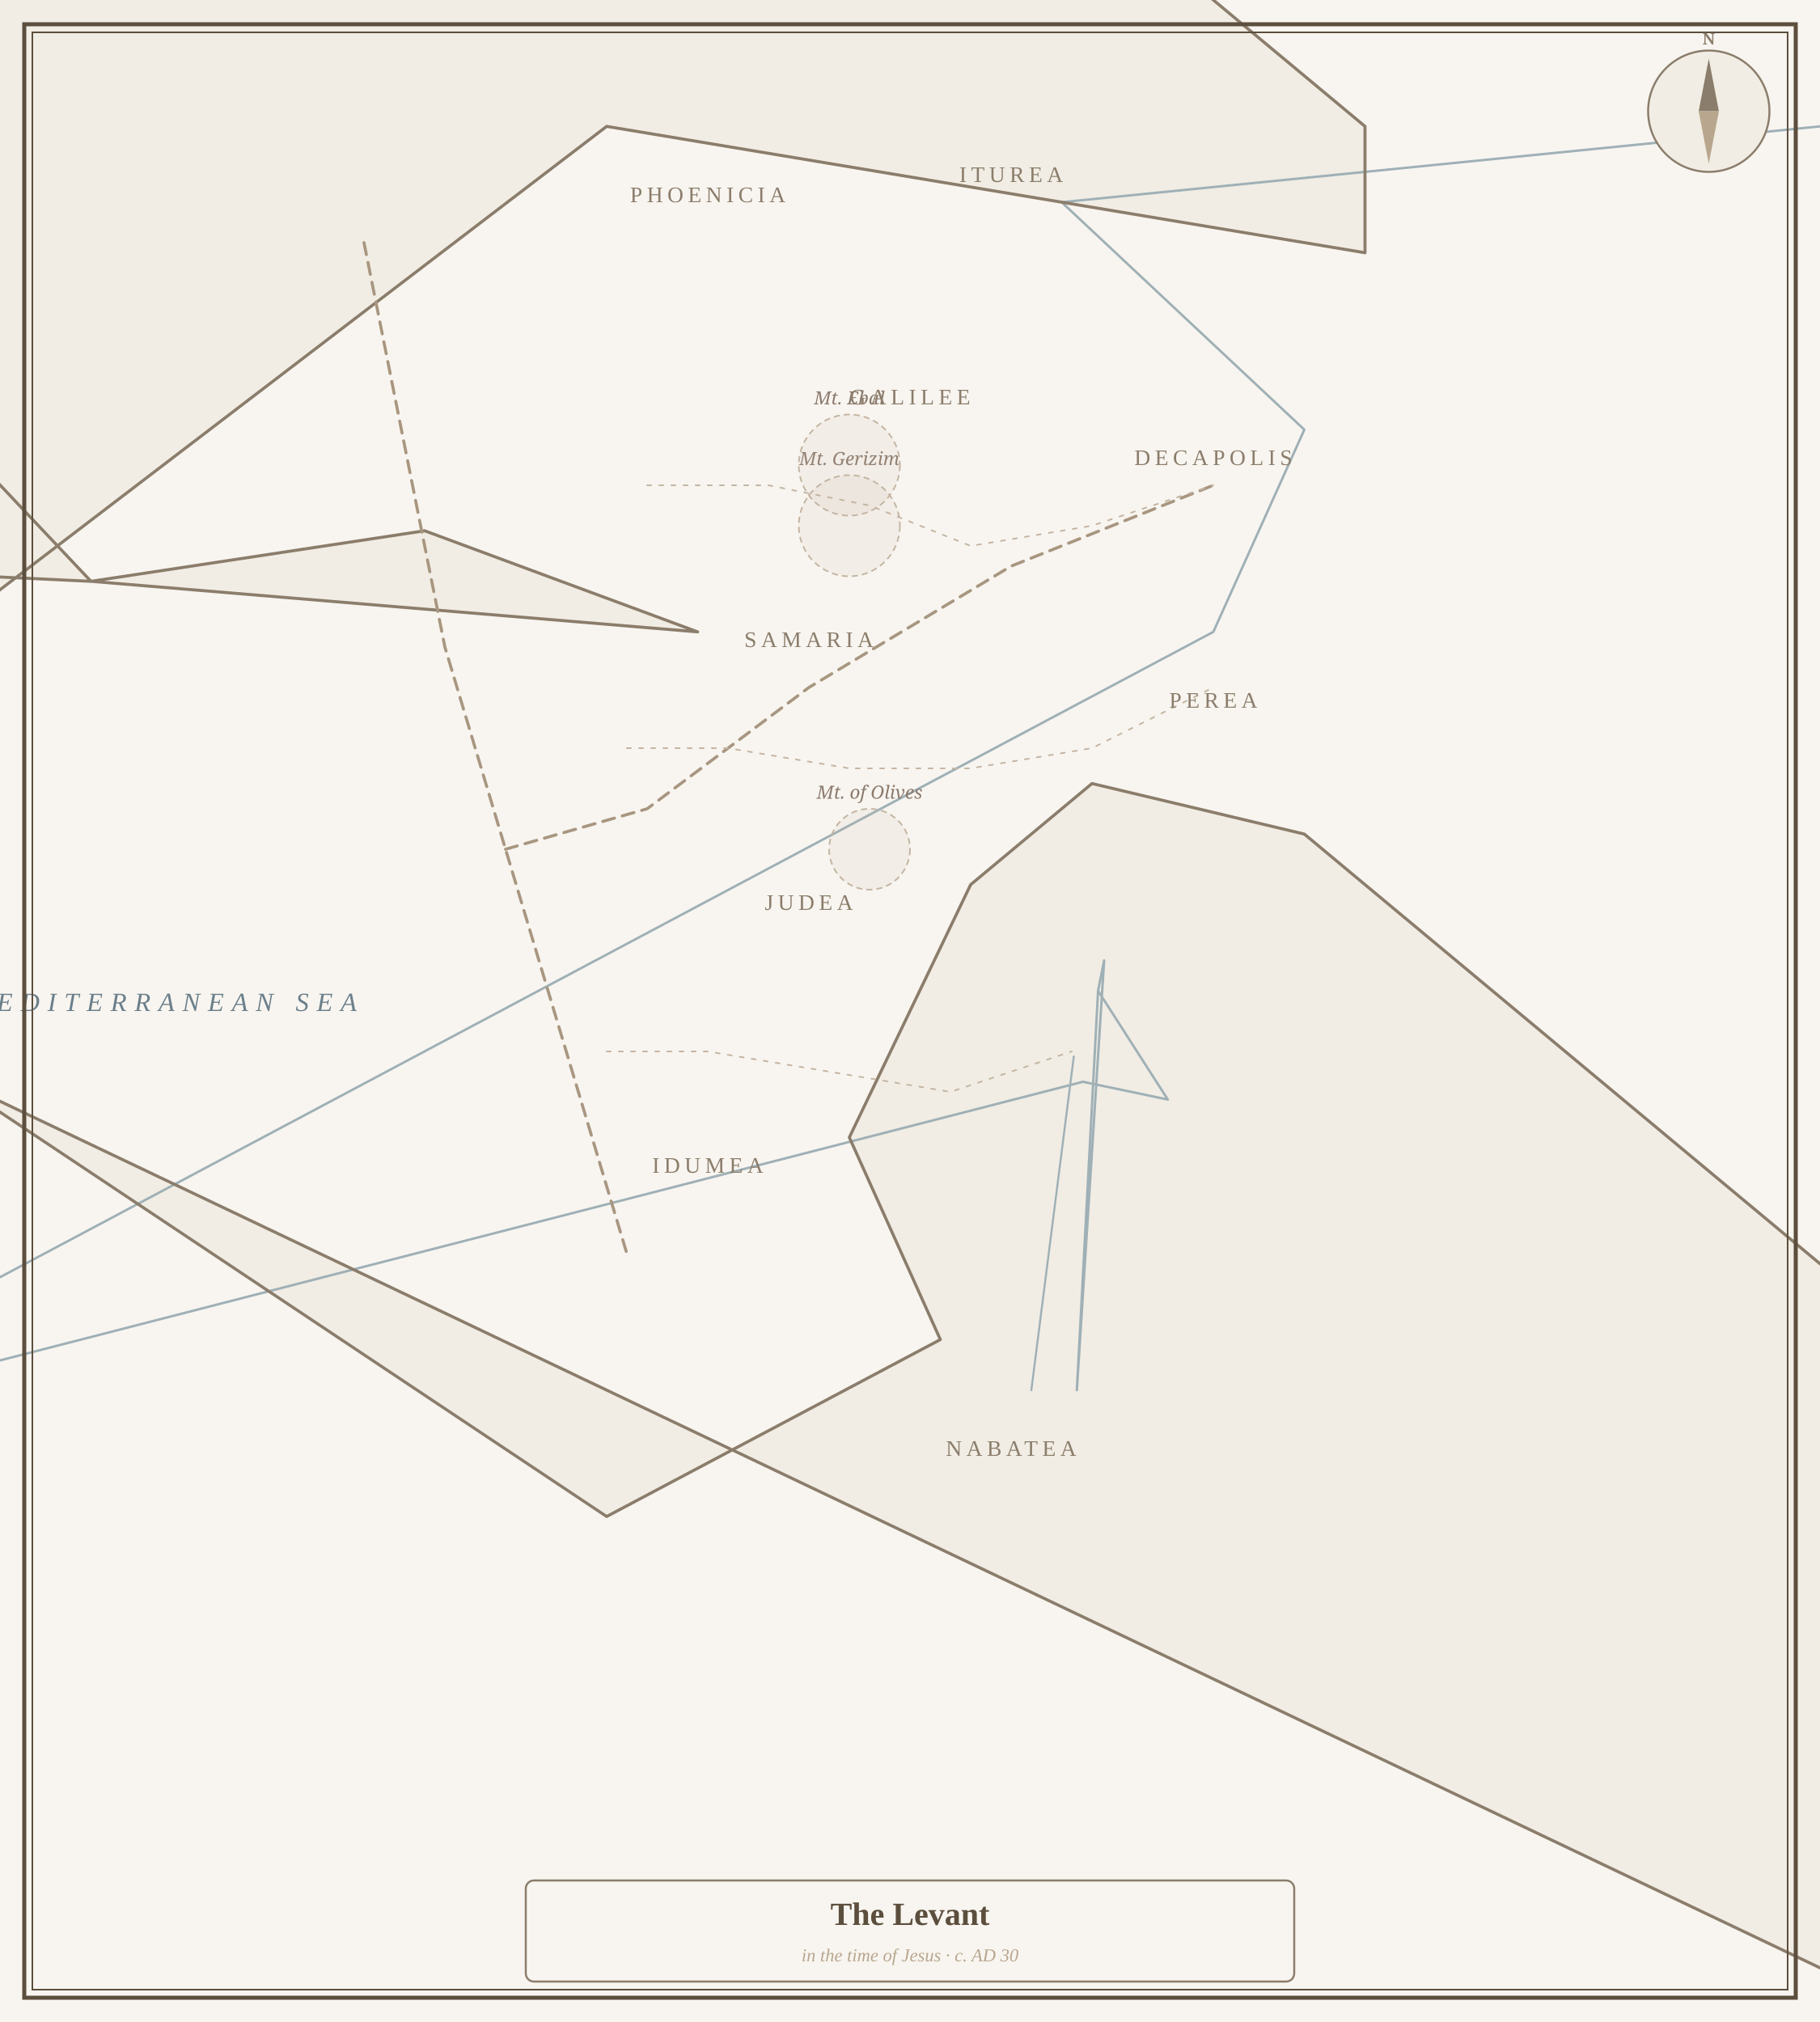
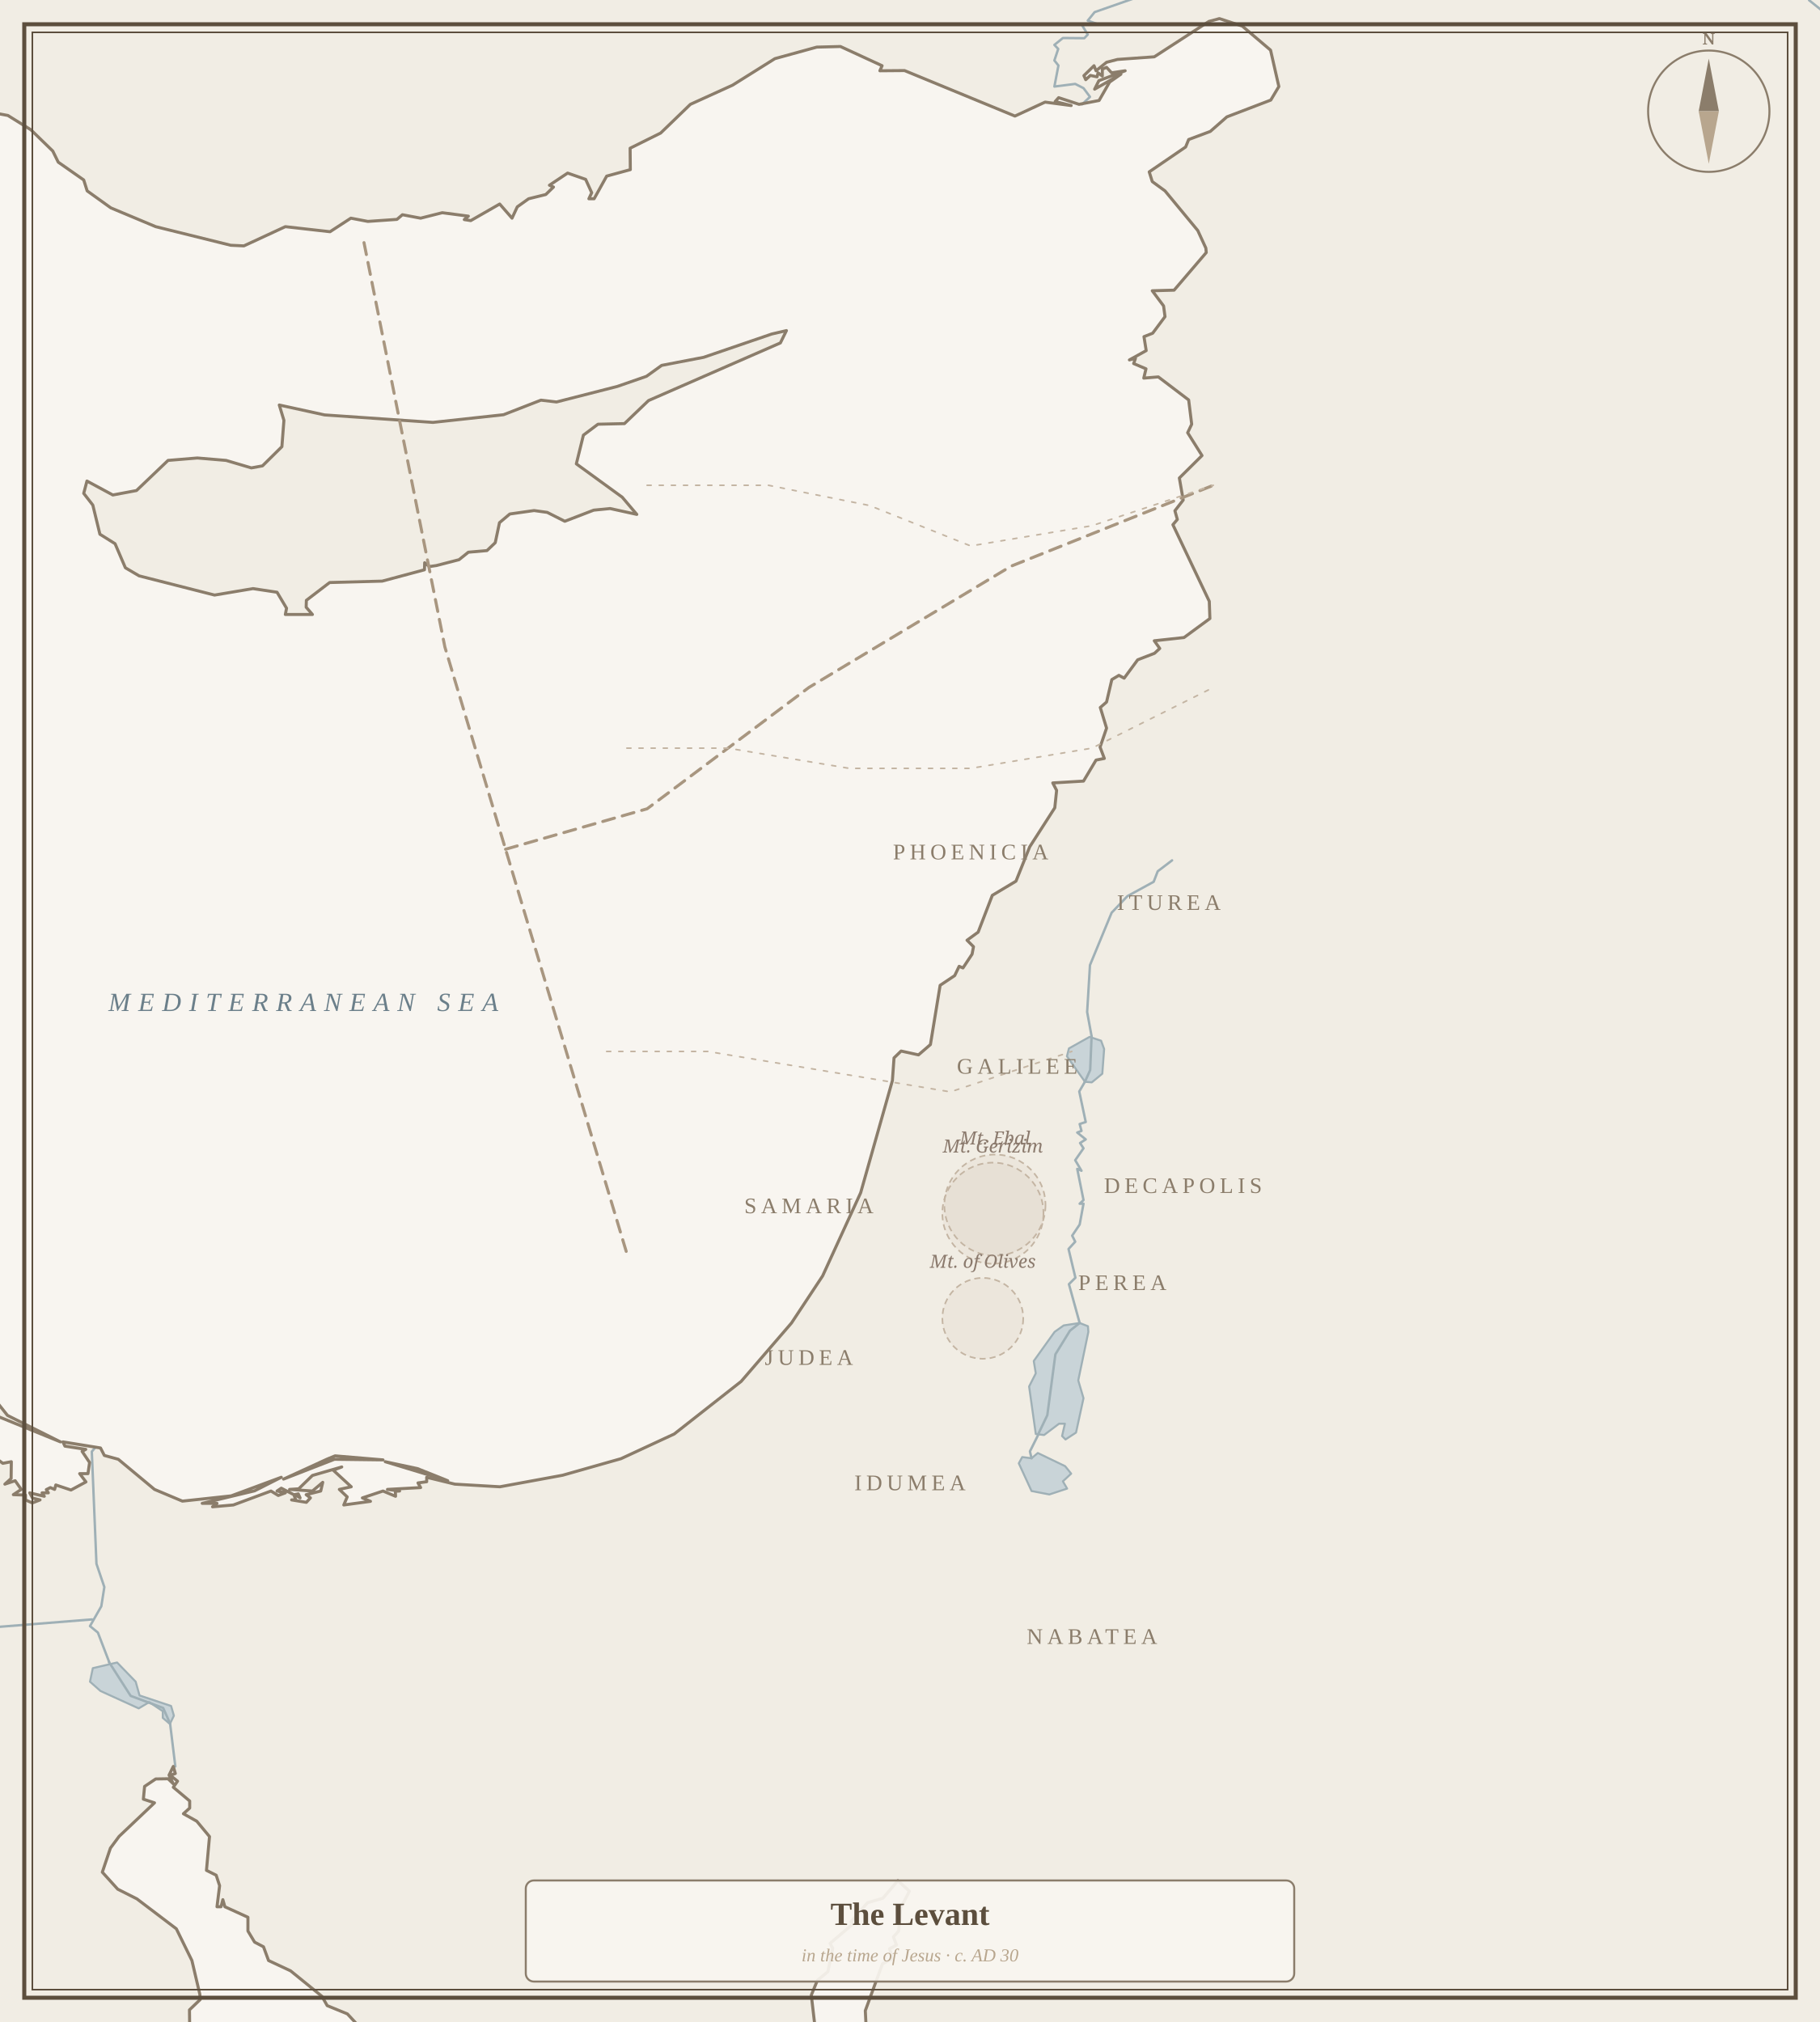
<svg xmlns="http://www.w3.org/2000/svg" viewBox="0 0 900 1000" width="900" height="1000">
  <defs>
    <filter id="parchment-texture">
      <feTurbulence type="fractalNoise" baseFrequency="0.04" numOctaves="3" result="noise" />
      <feColorMatrix type="matrix" values="0 0 0 0 0.95  0 0 0 0 0.93  0 0 0 0 0.89  0 0 0 0.04 0" in="noise" result="tint" />
      <feBlend in="SourceGraphic" in2="tint" mode="multiply" />
    </filter>
  </defs>
  <rect x="0" y="0" width="900" height="1000" fill="#F8F5F0" />
-   <polygon points="-6225,0 -6075,-125 -6000,-625 -5925,-750 -5775,-812.5 -5550,-850 -4650,-787.5 -4350,-687.5 -4200,-775 -3825,-812.5 -3450,-937.5 -3075,-875 -2850,-812.5 -2475,-562.5 -1875,-312.5 -1125,125 -225,500 -75,500 300,750 465,662.5 420,562.5 480,437.5 540,387.5 645,412.5 1875,1437.5   -2850,-812.5 -3000,-937.5 -3150,-937.5 -3300,-900 -3450,-687.5 -2550,0 -2100,-437.5 -2175,-562.5 -2850,-812.5   -1725,-187.5 -900,-562.5 -525,-400 -1350,25 -1725,-187.5   -675,-475 -375,-537.5 -75,-475 225,-312.5 675,62.5 675,125 300,62.5 -600,750 -675,750 -930,500 -870,312.5 -675,125 -600,-125 -600,-250 -750,-437.5 -675,-475   45,287.5 210,262.5 345,312.5 45,287.5   -1275,225 -870,250 -1275,225   -2925,0 -2550,-62.5 -2490,-162.5 -2700,-162.5 -3000,-12.5 -2925,0   -675,-600 525,-600 1275,-500 1500,-562.5 1425,-650 -675,-600   -6150,0 -5250,-750 -5025,-812.5 -4950,-812.5 -3900,62.5 -3825,62.5 -3450,-250 -3675,0 -6150,0   -6225,0 -3600,1125 -3300,1062.5 -3225,937.5 -5250,-750" fill="#F1EDE4" stroke="none" />
-   <polygon points="531,522.5 531,522.5   510,687.5 510,687.5" fill="#C9D4D8" stroke="#9FB0B6" stroke-width="1" stroke-linejoin="round" />
-   <polyline points="543,490 532.5,687.5   546,475 543,490   577.5,543.8 535.5,535   -300,750 -150,750 -105,687.5   600,312.5 645,212.5 525,100   900,62.5 1800,-225   -3000,-687.5 -2955,-587.5" fill="none" stroke="#9FB0B6" stroke-width="1.2" stroke-linecap="round" stroke-linejoin="round" />
-   <polygon points="-6225,0 -6075,-125 -6000,-625 -5925,-750 -5775,-812.5 -5550,-850 -4650,-787.5 -4350,-687.5 -4200,-775 -3825,-812.5 -3450,-937.5 -3075,-875 -2850,-812.5 -2475,-562.5 -1875,-312.5 -1125,125 -225,500 -75,500 300,750 465,662.5 420,562.5 480,437.5 540,387.5 645,412.5 1875,1437.5   -2850,-812.5 -3000,-937.5 -3150,-937.5 -3300,-900 -3450,-687.5 -2550,0 -2100,-437.5 -2175,-562.5 -2850,-812.5   -1725,-187.5 -900,-562.5 -525,-400 -1350,25 -1725,-187.5   -675,-475 -375,-537.5 -75,-475 225,-312.5 675,62.5 675,125 300,62.5 -600,750 -675,750 -930,500 -870,312.5 -675,125 -600,-125 -600,-250 -750,-437.5 -675,-475   45,287.5 210,262.5 345,312.5 45,287.5   -1275,225 -870,250 -1275,225   -2925,0 -2550,-62.5 -2490,-162.5 -2700,-162.5 -3000,-12.5 -2925,0   -675,-600 525,-600 1275,-500 1500,-562.5 1425,-650 -675,-600   -6150,0 -5250,-750 -5025,-812.5 -4950,-812.5 -3900,62.5 -3825,62.5 -3450,-250 -3675,0 -6150,0   -6225,0 -3600,1125 -3300,1062.5 -3225,937.5 -5250,-750" fill="none" stroke="#8B7D6B" stroke-width="1.5" stroke-linejoin="round" />
-   <circle cx="420" cy="260" r="25" fill="rgba(196,181,163,0.12)" stroke="#C4B5A3" stroke-width="0.8" stroke-dasharray="3,2" />
-   <text x="420" y="230" text-anchor="middle" font-family="Georgia, serif" font-style="italic" font-size="9" fill="#8B7A6D">Mt. Gerizim</text>
-   <circle cx="420" cy="230" r="25" fill="rgba(196,181,163,0.12)" stroke="#C4B5A3" stroke-width="0.8" stroke-dasharray="3,2" />
-   <text x="420" y="200" text-anchor="middle" font-family="Georgia, serif" font-style="italic" font-size="9" fill="#8B7A6D">Mt. Ebal</text>
-   <circle cx="430" cy="420" r="20" fill="rgba(196,181,163,0.12)" stroke="#C4B5A3" stroke-width="0.8" stroke-dasharray="3,2" />
-   <text x="430" y="395" text-anchor="middle" font-family="Georgia, serif" font-style="italic" font-size="9" fill="#8B7A6D">Mt. of Olives</text>
+   <polygon points="-45,1050 -45,691.3 -24.3,684.3 -13.1,683.1 -8.3,684.9 3.7,700 29.9,713.1 -0.8,700.6 -4.8,695.4 -1,695.3 -12.3,684.5 -16.6,683.5 -18.2,685.2 -20.2,684.3 -20.2,686 -22.4,685.2 -23.3,687.8 -20.2,687.8 -18.2,696.4 -23.8,691.9 -26.4,694.6 -21.2,694.6 -21.8,697.1 -18.2,698 -25.4,698.9 -23.3,700.6 -25.8,704 -21.2,705.8 -30.4,705.1 -30.6,711.1 -35,714.4 -26.9,715.2 -24.9,718.5 -17.1,722 -14.1,718.5 -14.1,722 -16.1,722.9 -14.1,722.9 -15.1,724.6 -11,723.7 -11,726.6 -2,721.2 1.4,723.7 5.6,722.9 5.5,731.2 2.4,734 7.5,732.3 10.5,736.6 6.6,739.2 12.6,739.4 12.6,741.8 16,743.3 19.8,741.8 16.1,740.9 14.7,738.3 21.9,740 20.8,738.3 23.9,738.3 22.9,736.7 24.9,735.7 27,736.6 27.6,734.4 35.1,736.9 42.5,732.9 39.4,728.8 43.5,728.8 44.3,723.3 40.6,717.8 42.4,716.8 32.1,715.2 31.1,713.1 49.7,716.1 51.6,719.8 58.5,721.7 76.4,736.6 90.2,742.4 114.3,739.8 139.1,730.6 125.9,737.3 100,743.5 107.3,743.5 105.1,745.2 115.4,744.3 134,737.4 137.6,739.6 141.1,738.3 137,737.4 139.1,736 145.3,739.2 146.3,741.8 144.2,741.8 151.5,743 153.5,740.8 151.4,739.2 158.6,737.4 159.6,733.1 154.5,737.4 143.2,736.6 147.7,736.3 154.5,729.7 169,725.5 164.8,727.1 173.7,735.3 167.8,736.6 171.7,740.3 170,744.3 183.2,742.5 179.2,740.8 189.4,737.4 195.6,740 195.5,737.5 197.6,737.4 191.6,736.6 208,735.7 206.7,733.4 211,732.8 211,730.6 224.9,734 247.2,735.3 278.2,729.6 307.1,721.4 333.4,709.2 366.5,683.2 391.4,654.3 406.8,631 425.6,589.9 441.3,534.4 442.1,523.2 445.6,519.8 454.2,521.7 460.1,516.6 464.9,487.3 472.1,482.5 474.3,477.9 476.2,478.7 480.7,471.9 481.4,468.2 478.2,465 483.7,461 490.7,442.8 502.4,435.8 509.2,418.8 521.6,399.5 522.5,390.9 520.6,387.2 535.8,386.3 542,375.9 546.1,375.1 544,369.5 547.2,360.1 544.1,349.9 547.2,347.2 549.8,336.1 553.3,334 555.9,335.4 562.6,326.3 570.9,323.1 573.5,320.7 570.8,316.9 585.5,315.3 598.3,305.9 598,297.4 580,259.5 582.2,256.9 581,252.6 585.1,247.3 583.2,236.4 594.4,225.3 587.3,214 589.3,209.8 587.8,197.8 572.8,186.4 565.6,187 566.7,182.4 560.6,179.8 561.5,177.2 558.5,178 566.8,173.4 565.7,166.5 570,164.8 576.1,156.6 575.4,151.3 569.8,143.8 580.6,143.5 596.5,124.9 596.3,122.7 592.3,114 576.1,94.4 569.8,89.8 568.3,85 586.3,72.7 587.8,69 598.5,65 606.7,57.8 628.4,49.5 632.4,42.8 628.3,24.8 614.3,12.9 603,9.2 597.8,10.6 570.8,28.1 552.6,29.4 547.2,30.8 542,35 541,32.5 536,37.4 536.9,39.4 539.2,37.3 542.5,38 543,36 545.1,37.6 545.1,34.2 547.2,33.3 549.7,36 556.4,35 543.4,39.9 541.3,44.1 554.3,36.7 548.7,40.6 543.5,49.7 533.6,51.6 523.5,48.3 521.8,50.2 529.7,52.2 516.8,50.5 501.9,57.4 447.3,34.9 435.1,35 436.2,32.5 415.6,23 403.9,23.3 383.2,29 362.3,42.1 341.4,51.6 326.7,65.8 311.6,73.3 311.7,83.9 300,87.1 293.8,98.3 291.2,98.3 292.6,95.3 289.6,88.7 280.7,85.6 271.7,91.6 273.7,92.5 269.9,96.2 261.4,98.3 255.8,102.3 253.2,107.9 247.1,100.9 232.8,109.1 229.6,108.6 231.6,106.9 218.7,105.2 208,107.9 199,106.2 196.3,108.5 181.9,109.5 173.5,107.9 163.2,114.6 141.1,112.1 120.6,121.6 114.1,121.3 77,112.1 54.8,102.8 43.1,94.4 41.4,89 28.8,80.2 26.1,74.7 15.3,64.2 3.9,57.1 -27.5,51.3 -39.5,44.7 -45,44.4 -45,-50 945,-50 945,1050 419.2,1050 416.8,1041.9 425.8,1021.4 426.3,1013.8 423.8,1012.5 428.4,1004.5 427.9,994.4 436.4,971.2 441.3,968.7 439.9,963.8 443.3,961.9 441.8,957.9 444.4,955 445.4,943.6 449.7,935.3 444,930.1 436.6,938.8 429,941 420.8,950.4 421.8,951.5 410.5,961.1 411.8,963.6 409.4,975.1 404.2,979.4 401.2,986.7 402.9,1001.4 396,1006.4 397.1,1017.1 393.1,1019.3 395,1028.7 393.7,1033 382.6,1050 183.3,1050 179.2,1040.6 184.2,1029.5 176.2,1020.4 174.9,1003 176.7,1001.3 171.8,996 161.8,991.9 159.2,987.3 143.7,974.7 132.8,969.6 130.3,962.8 125.9,960.5 122.6,955 122.6,948.2 111.2,943 110.2,939.5 109.3,943 107.3,943 108.6,932.6 106.9,927.4 102.1,925 103.6,908.3 97.3,900.7 90.7,897 93.8,894.2 93.8,890.7 85.7,883.9 87.8,880.9 84.2,878 86.7,877.1 85.7,873.6 83.6,877.9 85.7,882.2 83.1,879.7 77,879.8 71.5,883.5 70.9,889.8 76.4,891.6 58.9,908.2 54.6,914 50.6,925.9 58.2,934.3 67.7,939.1 87.2,953.9 94.9,969.6 98.8,986.2 99,988.9 93.7,994 93.8,1003.4 101,1009.8 102.1,1014.9 112.4,1024.4 121,1027.7 129.8,1050" fill="#F1EDE4" stroke="none" />
+   <polygon points="146.8,739.8 145.5,739.2 147.5,738.8 148.4,740.8 146.8,739.8" fill="#F1EDE4" stroke="none" />
+   <polygon points="206.4,726.3 221.4,732.3 190.5,722.9 206.4,726.3" fill="#F1EDE4" stroke="none" />
+   <polygon points="161.8,721.6 165.7,720 189.4,722 165.4,721.7 140.2,731.5 161.8,721.6" fill="#F1EDE4" stroke="none" />
+   <polygon points="381.6,165.2 388.9,163.5 385.9,169.6 320.7,198.1 308.8,209.5 295.7,209.8 288.5,215.2 285,229.4 307.7,245.9 314.9,254.4 301.7,251.5 293.6,252.3 279.3,257.8 270.6,253.4 264.1,252.5 252.1,254.2 247,258.5 244.9,268.4 240.8,272.3 231.6,273.1 227,276.8 215.8,279.7 212.3,280.2 210,278.3 209.9,281.8 189,287.4 163,288.1 151.5,296.9 151.4,300.3 154.5,303.9 141.1,303.9 141.7,300.8 137,292.9 125.1,291.1 106.1,294.3 68.8,284.8 62,280.8 56.9,268.9 49.4,264.2 45.9,249.8 41.4,244 43,237.9 55.8,244.8 67.5,242.6 83.1,227.7 97.6,226.5 111.8,227.7 124.3,231.4 129.8,230.4 139.4,220.9 140.4,207.9 138.1,200.3 160.5,205.2 214.1,208.9 249,205.1 267.5,197.9 275.2,198.8 305.3,191.1 319.7,186.1 327.2,180.7 348,176.7 381.6,165.2" fill="#F1EDE4" stroke="none" />
+   <polygon points="546,518.8 545.1,531 539.9,535.3 536.5,535 527.6,522.4 528.6,518.5 538.8,512.8 544.5,514.7 546,518.8" fill="#C9D4D8" stroke="#9FB0B6" stroke-width="1" stroke-linejoin="round" />
+   <polygon points="945,141.6 938,140.3 930.6,133.5 920.2,131.4 916.5,126.3 911.1,125.8 913.1,124 907.9,121.6 902.8,115.5 903.7,106.8 913.7,98 915.6,93.8 923.9,92.1 926.8,82.2 929.5,82.9 933.9,93.5 921.6,97.8 918.8,100.6 920.3,103.5 915,107.2 914.5,109.9 917.7,116 922.4,118.1 926.2,123.3 938.2,125.8 940.3,128.7 945,130" fill="#C9D4D8" stroke="#9FB0B6" stroke-width="1" stroke-linejoin="round" />
+   <polygon points="533.9,654.3 538,655.9 538.2,658.7 533.2,682.7 535.8,691.5 532.1,708.5 526.9,711.9 525.2,710.2 526.6,704.1 523.7,704.1 516.3,709.7 512.2,709.2 508.9,685.7 512.2,679.2 511.2,673.1 521.5,658.7 526,655.5 533.9,654.3" fill="#C9D4D8" stroke="#9FB0B6" stroke-width="1" stroke-linejoin="round" />
+   <polygon points="526.7,725.1 529.7,728.8 525.6,732.6 527.7,736.2 518.9,739.1 510.1,737.4 503.8,723.7 505.5,720.6 510.1,721.2 513.2,718.6 526.7,725.1" fill="#C9D4D8" stroke="#9FB0B6" stroke-width="1" stroke-linejoin="round" />
+   <polygon points="84,852.6 80.5,849.6 80.5,846.3 73.8,841.8 68.6,844.9 49.7,836.3 44.5,831.7 45.9,825 57.9,822.2 67.1,831.7 69,838.5 84.6,843.7 86,848.5 84,852.6" fill="#C9D4D8" stroke="#9FB0B6" stroke-width="1" stroke-linejoin="round" />
+   <polyline points="670.5,-50 670.5,-47.1 655.6,-44.5 653.1,-46.4 642.8,-43.5 637.6,-36.9 640,-34.5 638.7,-28.8 634.6,-21.5 630.3,-19.5 613.9,-22.3 608.4,-26.3 598.6,-27.6 591.2,-26.6 583.2,-22.3 577,-23.2 571.9,-17.1 572.8,-14.7 569.8,-14.7 576,-10.4 567.8,-6.5 570.8,-2.7 564.6,-4.1 563.6,-1.8 541.3,6 537.9,10.2 543,12 534.8,12 537.9,17.1 536.2,18.9 525.6,18.8 521.4,22.2 523.3,24.2 521.4,29.9 523.4,32.4 521.4,42.8 531.7,41.5 535.8,43.6 539,47.9 535.1,51.6" fill="none" stroke="#9FB0B6" stroke-width="1.2" stroke-linecap="round" stroke-linejoin="round" />
+   <polyline points="84.1,852.4 80.7,844.7 64.6,838.7 53.9,822" fill="none" stroke="#9FB0B6" stroke-width="1.2" stroke-linecap="round" stroke-linejoin="round" />
+   <polyline points="54,822 48.4,807.4 44.5,804.2 50.1,794.4 51.6,784.9 47.7,773.4 45.4,717.9 47.1,715.9" fill="none" stroke="#9FB0B6" stroke-width="1.2" stroke-linecap="round" stroke-linejoin="round" />
+   <polyline points="84.1,852.3 86.7,873.6" fill="none" stroke="#9FB0B6" stroke-width="1.2" stroke-linecap="round" stroke-linejoin="round" />
+   <polyline points="-45,709.8 -42.5,702.3 -28.4,697.2 -29.3,692.7 -23.3,684.3" fill="none" stroke="#9FB0B6" stroke-width="1.2" stroke-linecap="round" stroke-linejoin="round" />
+   <polyline points="-45,809.7 -42.2,807.9 45.5,800.9" fill="none" stroke="#9FB0B6" stroke-width="1.2" stroke-linecap="round" stroke-linejoin="round" />
+   <polyline points="539.8,512.5 539.1,529.2 536.5,535" fill="none" stroke="#9FB0B6" stroke-width="1.2" stroke-linecap="round" stroke-linejoin="round" />
+   <polyline points="513.4,709.3 517.9,699.9 521.9,669.8 529.1,658.1 533.9,654.3" fill="none" stroke="#9FB0B6" stroke-width="1.2" stroke-linecap="round" stroke-linejoin="round" />
+   <polyline points="579.6,425.5 572.5,430.9 570.5,436.1 557.5,443.2 549.7,451.4 539,477.3 537.6,500.5 539.8,512.5" fill="none" stroke="#9FB0B6" stroke-width="1.2" stroke-linecap="round" stroke-linejoin="round" />
+   <polyline points="536.5,535 533.7,539.8 536.9,554.9 533.9,555.9 534.8,559.3 532.7,560.1 536.9,563.5 534.1,565.3 535.8,567.9 531.7,573.8 534.8,579 532.7,578.1 535.8,593.5 533.9,595.3 535.8,595.3 533.9,605.6 530.2,611.1 531.7,614.1 528.4,617.7 531.8,631.9 528.6,635.1 533.9,654.3" fill="none" stroke="#9FB0B6" stroke-width="1.2" stroke-linecap="round" stroke-linejoin="round" />
+   <polyline points="513.5,709.4 509.3,717.8 510.1,721.2" fill="none" stroke="#9FB0B6" stroke-width="1.2" stroke-linecap="round" stroke-linejoin="round" />
+   <polyline points="890.9,-50 877.8,-38 876.1,-33.5 880,-31.2 881.2,-26.7 877.9,-28.3 876.1,-25.4 881.4,-16.4 880.4,-8.2 888.4,-5.3 896.8,-6.3 894.6,0.1 901.2,5.4 902.8,12 906.1,14.9 903.2,16.1 903.9,20.5" fill="none" stroke="#9FB0B6" stroke-width="1.2" stroke-linecap="round" stroke-linejoin="round" />
+   <polyline points="945,135.4 920.2,125 909.5,112.7 909.3,107.4 916.4,98.4 928.4,91.9 927.6,82.2" fill="none" stroke="#9FB0B6" stroke-width="1.2" stroke-linecap="round" stroke-linejoin="round" />
+   <polyline points="903.9,20.5 904.9,27.3 906.9,32.5 910,32.5 910,36.3 914.6,40.1 931.6,44 944,59 940.1,61 938.4,67.1 930.5,70.1 927.6,82.2" fill="none" stroke="#9FB0B6" stroke-width="1.2" stroke-linecap="round" stroke-linejoin="round" />
+   <polygon points="-45,1050 -45,691.3 -24.3,684.3 -13.1,683.1 -8.3,684.9 3.7,700 29.9,713.1 -0.8,700.6 -4.8,695.4 -1,695.3 -12.3,684.5 -16.6,683.5 -18.2,685.2 -20.2,684.3 -20.2,686 -22.4,685.2 -23.3,687.8 -20.2,687.8 -18.2,696.4 -23.8,691.9 -26.4,694.6 -21.2,694.6 -21.8,697.1 -18.2,698 -25.4,698.9 -23.3,700.6 -25.8,704 -21.2,705.8 -30.4,705.1 -30.6,711.1 -35,714.4 -26.9,715.2 -24.9,718.5 -17.1,722 -14.1,718.5 -14.1,722 -16.1,722.9 -14.1,722.9 -15.1,724.6 -11,723.7 -11,726.6 -2,721.2 1.4,723.7 5.6,722.9 5.5,731.2 2.4,734 7.5,732.3 10.5,736.6 6.6,739.2 12.6,739.4 12.6,741.8 16,743.3 19.8,741.8 16.1,740.9 14.7,738.3 21.9,740 20.8,738.3 23.9,738.3 22.9,736.7 24.9,735.7 27,736.6 27.6,734.4 35.1,736.9 42.5,732.9 39.4,728.8 43.5,728.8 44.3,723.3 40.6,717.8 42.4,716.8 32.1,715.2 31.1,713.1 49.7,716.1 51.6,719.8 58.5,721.7 76.4,736.6 90.2,742.4 114.3,739.8 139.1,730.6 125.9,737.3 100,743.5 107.3,743.5 105.1,745.2 115.4,744.3 134,737.4 137.6,739.6 141.1,738.3 137,737.4 139.1,736 145.3,739.2 146.3,741.8 144.2,741.8 151.5,743 153.5,740.8 151.4,739.2 158.6,737.4 159.6,733.1 154.5,737.4 143.2,736.6 147.7,736.3 154.5,729.7 169,725.5 164.8,727.1 173.7,735.3 167.8,736.6 171.7,740.3 170,744.3 183.2,742.5 179.2,740.8 189.4,737.4 195.6,740 195.5,737.5 197.6,737.4 191.6,736.6 208,735.7 206.7,733.4 211,732.8 211,730.6 224.9,734 247.2,735.3 278.2,729.6 307.1,721.4 333.4,709.2 366.5,683.2 391.4,654.3 406.8,631 425.6,589.9 441.3,534.4 442.1,523.2 445.6,519.8 454.2,521.7 460.1,516.6 464.9,487.3 472.1,482.5 474.3,477.9 476.2,478.7 480.7,471.9 481.4,468.2 478.2,465 483.7,461 490.7,442.8 502.4,435.8 509.2,418.8 521.6,399.5 522.5,390.9 520.6,387.2 535.8,386.3 542,375.9 546.1,375.1 544,369.5 547.2,360.1 544.1,349.9 547.2,347.2 549.8,336.1 553.3,334 555.9,335.4 562.6,326.3 570.9,323.1 573.5,320.7 570.8,316.9 585.5,315.3 598.3,305.9 598,297.4 580,259.5 582.2,256.9 581,252.6 585.1,247.3 583.2,236.4 594.4,225.3 587.3,214 589.3,209.8 587.8,197.8 572.8,186.4 565.6,187 566.7,182.4 560.6,179.8 561.5,177.2 558.5,178 566.8,173.4 565.7,166.5 570,164.8 576.1,156.6 575.4,151.3 569.8,143.8 580.6,143.5 596.5,124.9 596.3,122.7 592.3,114 576.1,94.4 569.8,89.8 568.3,85 586.3,72.7 587.8,69 598.5,65 606.7,57.8 628.4,49.5 632.4,42.8 628.3,24.8 614.3,12.9 603,9.2 597.8,10.6 570.8,28.1 552.6,29.4 547.2,30.8 542,35 541,32.5 536,37.4 536.9,39.4 539.2,37.3 542.5,38 543,36 545.1,37.6 545.1,34.2 547.2,33.3 549.7,36 556.4,35 543.4,39.9 541.3,44.1 554.3,36.7 548.7,40.6 543.5,49.7 533.6,51.6 523.5,48.3 521.8,50.2 529.7,52.2 516.8,50.5 501.9,57.4 447.3,34.9 435.1,35 436.2,32.5 415.6,23 403.9,23.3 383.2,29 362.3,42.1 341.4,51.6 326.7,65.8 311.6,73.3 311.7,83.9 300,87.1 293.8,98.3 291.2,98.3 292.6,95.3 289.6,88.7 280.7,85.6 271.7,91.6 273.7,92.5 269.9,96.2 261.4,98.3 255.8,102.3 253.2,107.9 247.1,100.9 232.8,109.1 229.6,108.6 231.6,106.9 218.7,105.2 208,107.9 199,106.2 196.3,108.5 181.9,109.5 173.5,107.9 163.2,114.6 141.1,112.1 120.6,121.6 114.1,121.3 77,112.1 54.8,102.8 43.1,94.4 41.4,89 28.8,80.2 26.1,74.7 15.3,64.2 3.9,57.1 -27.5,51.3 -39.5,44.7 -45,44.4 -45,-50 945,-50 945,1050 419.2,1050 416.8,1041.9 425.8,1021.4 426.3,1013.8 423.8,1012.5 428.4,1004.5 427.9,994.4 436.4,971.2 441.3,968.7 439.9,963.8 443.3,961.9 441.8,957.9 444.4,955 445.4,943.6 449.7,935.3 444,930.1 436.6,938.8 429,941 420.8,950.4 421.8,951.5 410.5,961.1 411.8,963.6 409.4,975.1 404.2,979.4 401.2,986.7 402.9,1001.4 396,1006.4 397.1,1017.1 393.1,1019.3 395,1028.7 393.7,1033 382.6,1050 183.3,1050 179.2,1040.6 184.2,1029.5 176.2,1020.4 174.9,1003 176.7,1001.3 171.8,996 161.8,991.9 159.2,987.3 143.7,974.7 132.8,969.6 130.3,962.8 125.9,960.5 122.6,955 122.6,948.2 111.2,943 110.2,939.5 109.3,943 107.3,943 108.6,932.6 106.9,927.4 102.1,925 103.6,908.3 97.3,900.7 90.7,897 93.8,894.2 93.8,890.7 85.7,883.9 87.8,880.9 84.2,878 86.7,877.1 85.7,873.6 83.6,877.9 85.7,882.2 83.1,879.7 77,879.8 71.5,883.5 70.9,889.8 76.4,891.6 58.9,908.2 54.6,914 50.6,925.9 58.2,934.3 67.7,939.1 87.2,953.9 94.9,969.6 98.8,986.2 99,988.9 93.7,994 93.8,1003.4 101,1009.8 102.1,1014.9 112.4,1024.4 121,1027.7 129.8,1050" fill="none" stroke="#8B7D6B" stroke-width="1.5" stroke-linejoin="round" />
+   <polygon points="146.8,739.8 145.5,739.2 147.5,738.8 148.4,740.8 146.8,739.8" fill="none" stroke="#8B7D6B" stroke-width="1.5" stroke-linejoin="round" />
+   <polygon points="206.4,726.3 221.4,732.3 190.5,722.9 206.4,726.3" fill="none" stroke="#8B7D6B" stroke-width="1.5" stroke-linejoin="round" />
+   <polygon points="161.8,721.6 165.7,720 189.4,722 165.4,721.7 140.2,731.5 161.8,721.6" fill="none" stroke="#8B7D6B" stroke-width="1.5" stroke-linejoin="round" />
+   <polygon points="381.6,165.2 388.9,163.5 385.9,169.6 320.7,198.1 308.8,209.5 295.7,209.8 288.5,215.2 285,229.4 307.7,245.9 314.9,254.4 301.7,251.5 293.6,252.3 279.3,257.8 270.6,253.4 264.1,252.5 252.1,254.2 247,258.5 244.9,268.4 240.8,272.3 231.6,273.1 227,276.8 215.8,279.7 212.3,280.2 210,278.3 209.9,281.8 189,287.4 163,288.1 151.5,296.9 151.4,300.3 154.5,303.9 141.1,303.9 141.7,300.8 137,292.9 125.1,291.1 106.1,294.3 68.8,284.8 62,280.8 56.9,268.9 49.4,264.2 45.9,249.8 41.4,244 43,237.9 55.8,244.8 67.5,242.6 83.1,227.7 97.6,226.5 111.8,227.7 124.3,231.4 129.8,230.4 139.4,220.9 140.4,207.9 138.1,200.3 160.5,205.2 214.1,208.9 249,205.1 267.5,197.9 275.2,198.8 305.3,191.1 319.7,186.1 327.2,180.7 348,176.7 381.6,165.2" fill="none" stroke="#8B7D6B" stroke-width="1.5" stroke-linejoin="round" />
+   <circle cx="491" cy="600" r="25" fill="rgba(196,181,163,0.12)" stroke="#C4B5A3" stroke-width="0.8" stroke-dasharray="3,2" />
+   <text x="491" y="570" text-anchor="middle" font-family="Georgia, serif" font-style="italic" font-size="9" fill="#8B7A6D">Mt. Gerizim</text>
+   <circle cx="492" cy="596" r="25" fill="rgba(196,181,163,0.12)" stroke="#C4B5A3" stroke-width="0.8" stroke-dasharray="3,2" />
+   <text x="492" y="566" text-anchor="middle" font-family="Georgia, serif" font-style="italic" font-size="9" fill="#8B7A6D">Mt. Ebal</text>
+   <circle cx="486" cy="652" r="20" fill="rgba(196,181,163,0.12)" stroke="#C4B5A3" stroke-width="0.8" stroke-dasharray="3,2" />
+   <text x="486" y="627" text-anchor="middle" font-family="Georgia, serif" font-style="italic" font-size="9" fill="#8B7A6D">Mt. of Olives</text>
  <g id="overlay-levant" fill="none" stroke="#A89680" stroke-width="1.5" stroke-dasharray="6,4" stroke-linecap="round" stroke-linejoin="round">
    <polyline points="180,120 200,220 220,320 250,420 280,520 310,620" />
    <polyline points="250,420 320,400 400,340 500,280 600,240" />
  </g>
  <g fill="none" stroke="#C4B5A3" stroke-width="0.8" stroke-dasharray="2,4" stroke-linecap="round">
    <polyline points="320,240 380,240 430,250 480,270 540,260 600,240" />
    <polyline points="310,370 360,370 420,380 480,380 540,370 600,340" />
    <polyline points="300,520 350,520 410,530 470,540 530,520" />
  </g>
-   <text x="80" y="500" text-anchor="middle" font-family="Georgia, 'Times New Roman', serif" font-size="13" font-style="italic" font-weight="normal" letter-spacing="0.3em" fill="#6B7F8A">MEDITERRANEAN SEA</text>
-   <text x="450" y="200" text-anchor="middle" font-family="Georgia, 'Times New Roman', serif" font-size="11" font-style="normal" font-weight="normal" letter-spacing="0.2em" fill="#8B7D6B">GALILEE</text>
-   <text x="400" y="320" text-anchor="middle" font-family="Georgia, 'Times New Roman', serif" font-size="11" font-style="normal" font-weight="normal" letter-spacing="0.2em" fill="#8B7D6B">SAMARIA</text>
-   <text x="400" y="450" text-anchor="middle" font-family="Georgia, 'Times New Roman', serif" font-size="11" font-style="normal" font-weight="normal" letter-spacing="0.2em" fill="#8B7D6B">JUDEA</text>
-   <text x="350" y="580" text-anchor="middle" font-family="Georgia, 'Times New Roman', serif" font-size="11" font-style="normal" font-weight="normal" letter-spacing="0.2em" fill="#8B7D6B">IDUMEA</text>
-   <text x="600" y="230" text-anchor="middle" font-family="Georgia, 'Times New Roman', serif" font-size="11" font-style="normal" font-weight="normal" letter-spacing="0.2em" fill="#8B7D6B">DECAPOLIS</text>
-   <text x="600" y="350" text-anchor="middle" font-family="Georgia, 'Times New Roman', serif" font-size="11" font-style="normal" font-weight="normal" letter-spacing="0.2em" fill="#8B7D6B">PEREA</text>
-   <text x="500" y="720" text-anchor="middle" font-family="Georgia, 'Times New Roman', serif" font-size="11" font-style="normal" font-weight="normal" letter-spacing="0.2em" fill="#8B7D6B">NABATEA</text>
-   <text x="350" y="100" text-anchor="middle" font-family="Georgia, 'Times New Roman', serif" font-size="11" font-style="normal" font-weight="normal" letter-spacing="0.2em" fill="#8B7D6B">PHOENICIA</text>
-   <text x="500" y="90" text-anchor="middle" font-family="Georgia, 'Times New Roman', serif" font-size="11" font-style="normal" font-weight="normal" letter-spacing="0.2em" fill="#8B7D6B">ITUREA</text>
+   <text x="150" y="500" text-anchor="middle" font-family="Georgia, 'Times New Roman', serif" font-size="13" font-style="italic" font-weight="normal" letter-spacing="0.3em" fill="#6B7F8A">MEDITERRANEAN SEA</text>
+   <text x="503" y="531" text-anchor="middle" font-family="Georgia, 'Times New Roman', serif" font-size="11" font-style="normal" font-weight="normal" letter-spacing="0.2em" fill="#8B7D6B">GALILEE</text>
+   <text x="400" y="600" text-anchor="middle" font-family="Georgia, 'Times New Roman', serif" font-size="11" font-style="normal" font-weight="normal" letter-spacing="0.2em" fill="#8B7D6B">SAMARIA</text>
+   <text x="400" y="675" text-anchor="middle" font-family="Georgia, 'Times New Roman', serif" font-size="11" font-style="normal" font-weight="normal" letter-spacing="0.2em" fill="#8B7D6B">JUDEA</text>
+   <text x="450" y="737" text-anchor="middle" font-family="Georgia, 'Times New Roman', serif" font-size="11" font-style="normal" font-weight="normal" letter-spacing="0.2em" fill="#8B7D6B">IDUMEA</text>
+   <text x="585" y="590" text-anchor="middle" font-family="Georgia, 'Times New Roman', serif" font-size="11" font-style="normal" font-weight="normal" letter-spacing="0.2em" fill="#8B7D6B">DECAPOLIS</text>
+   <text x="555" y="638" text-anchor="middle" font-family="Georgia, 'Times New Roman', serif" font-size="11" font-style="normal" font-weight="normal" letter-spacing="0.2em" fill="#8B7D6B">PEREA</text>
+   <text x="540" y="813" text-anchor="middle" font-family="Georgia, 'Times New Roman', serif" font-size="11" font-style="normal" font-weight="normal" letter-spacing="0.2em" fill="#8B7D6B">NABATEA</text>
+   <text x="480" y="425" text-anchor="middle" font-family="Georgia, 'Times New Roman', serif" font-size="11" font-style="normal" font-weight="normal" letter-spacing="0.2em" fill="#8B7D6B">PHOENICIA</text>
+   <text x="578" y="450" text-anchor="middle" font-family="Georgia, 'Times New Roman', serif" font-size="11" font-style="normal" font-weight="normal" letter-spacing="0.2em" fill="#8B7D6B">ITUREA</text>
  <rect x="12" y="12" width="876" height="976" fill="none" stroke="#5C4E3D" stroke-width="2" />
  <rect x="16" y="16" width="868" height="968" fill="none" stroke="#5C4E3D" stroke-width="0.8" />
  <rect x="260" y="930" width="380" height="50" rx="4" fill="rgba(248,245,240,0.92)" stroke="#8B7D6B" stroke-width="1" />
  <text x="450" y="952" text-anchor="middle" font-family="Georgia, 'Times New Roman', serif" font-size="16" font-weight="bold" fill="#5C4E3D">The Levant</text>
  <text x="450" y="970" text-anchor="middle" font-family="Georgia, 'Times New Roman', serif" font-size="9" font-style="italic" fill="#B8A68E">in the time of Jesus · c. AD 30</text>
  <circle cx="845" cy="55" r="30" fill="#F1EDE4" stroke="#8B7D6B" stroke-width="1" />
  <polygon points="845,29 840,55 850,55" fill="#8B7D6B" />
  <polygon points="845,81 840,55 850,55" fill="#B8A68E" />
  <text x="845" y="22" text-anchor="middle" font-family="Georgia, serif" font-size="8" font-weight="bold" fill="#8B7D6B">N</text>
</svg>
